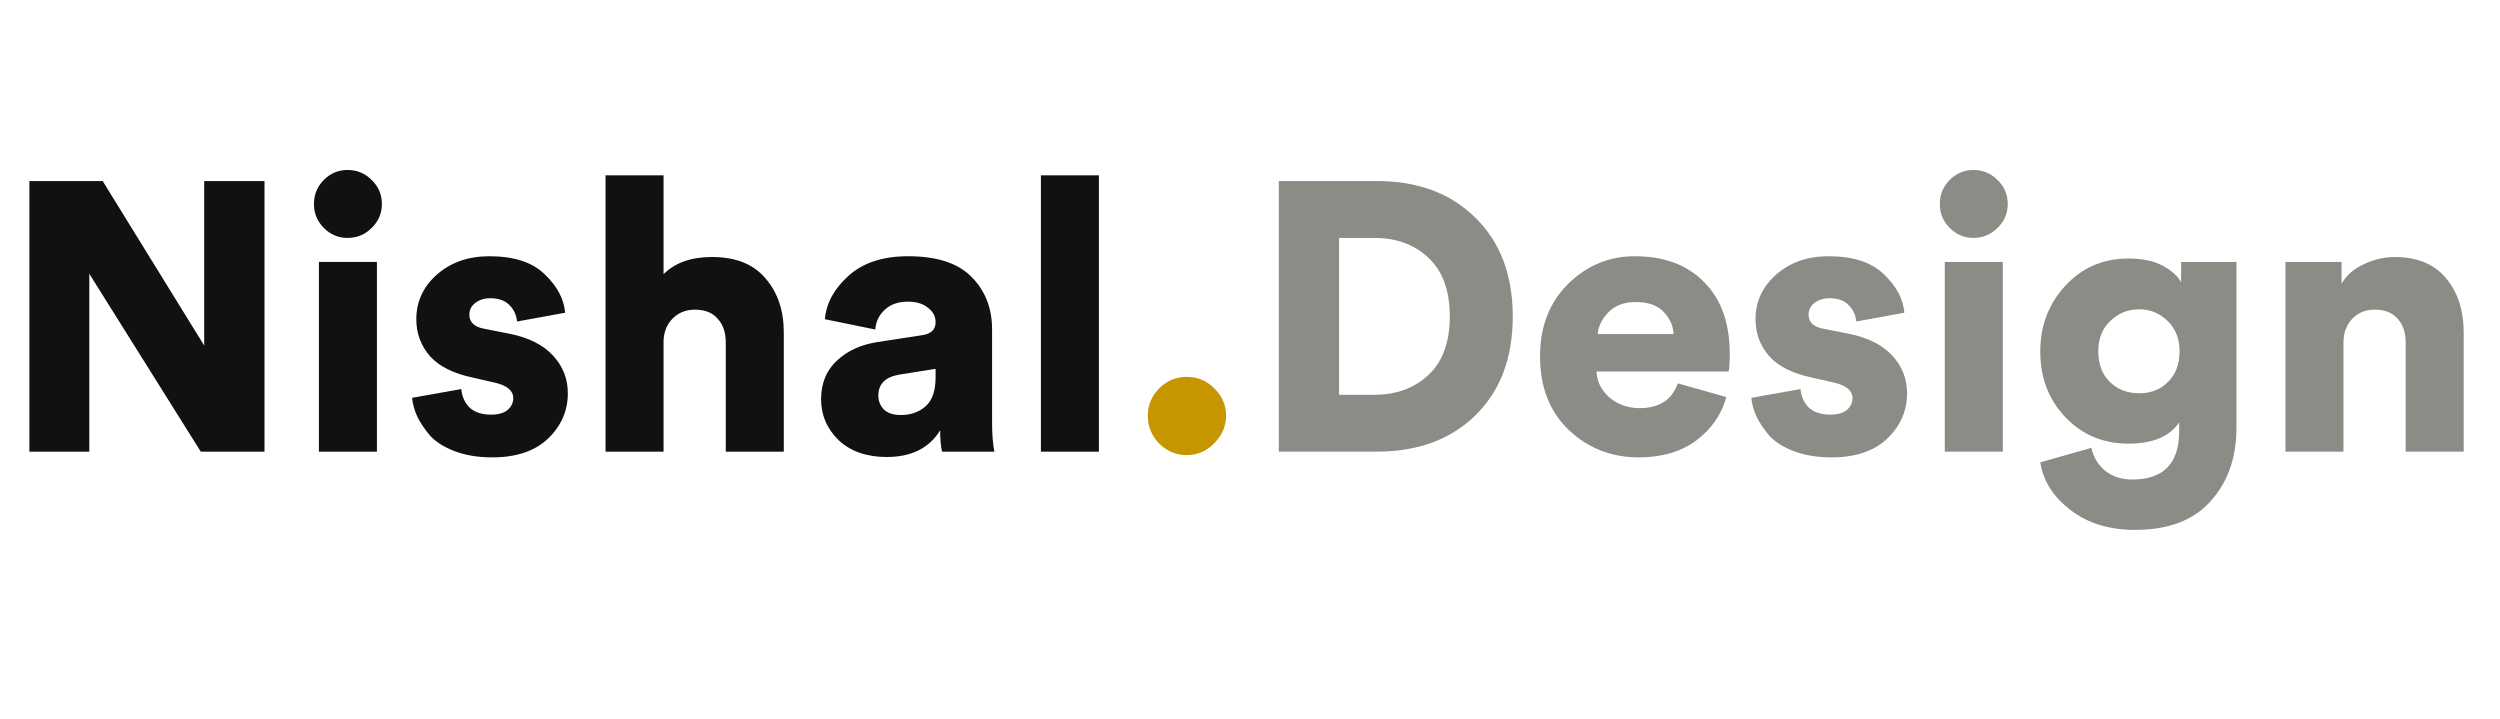
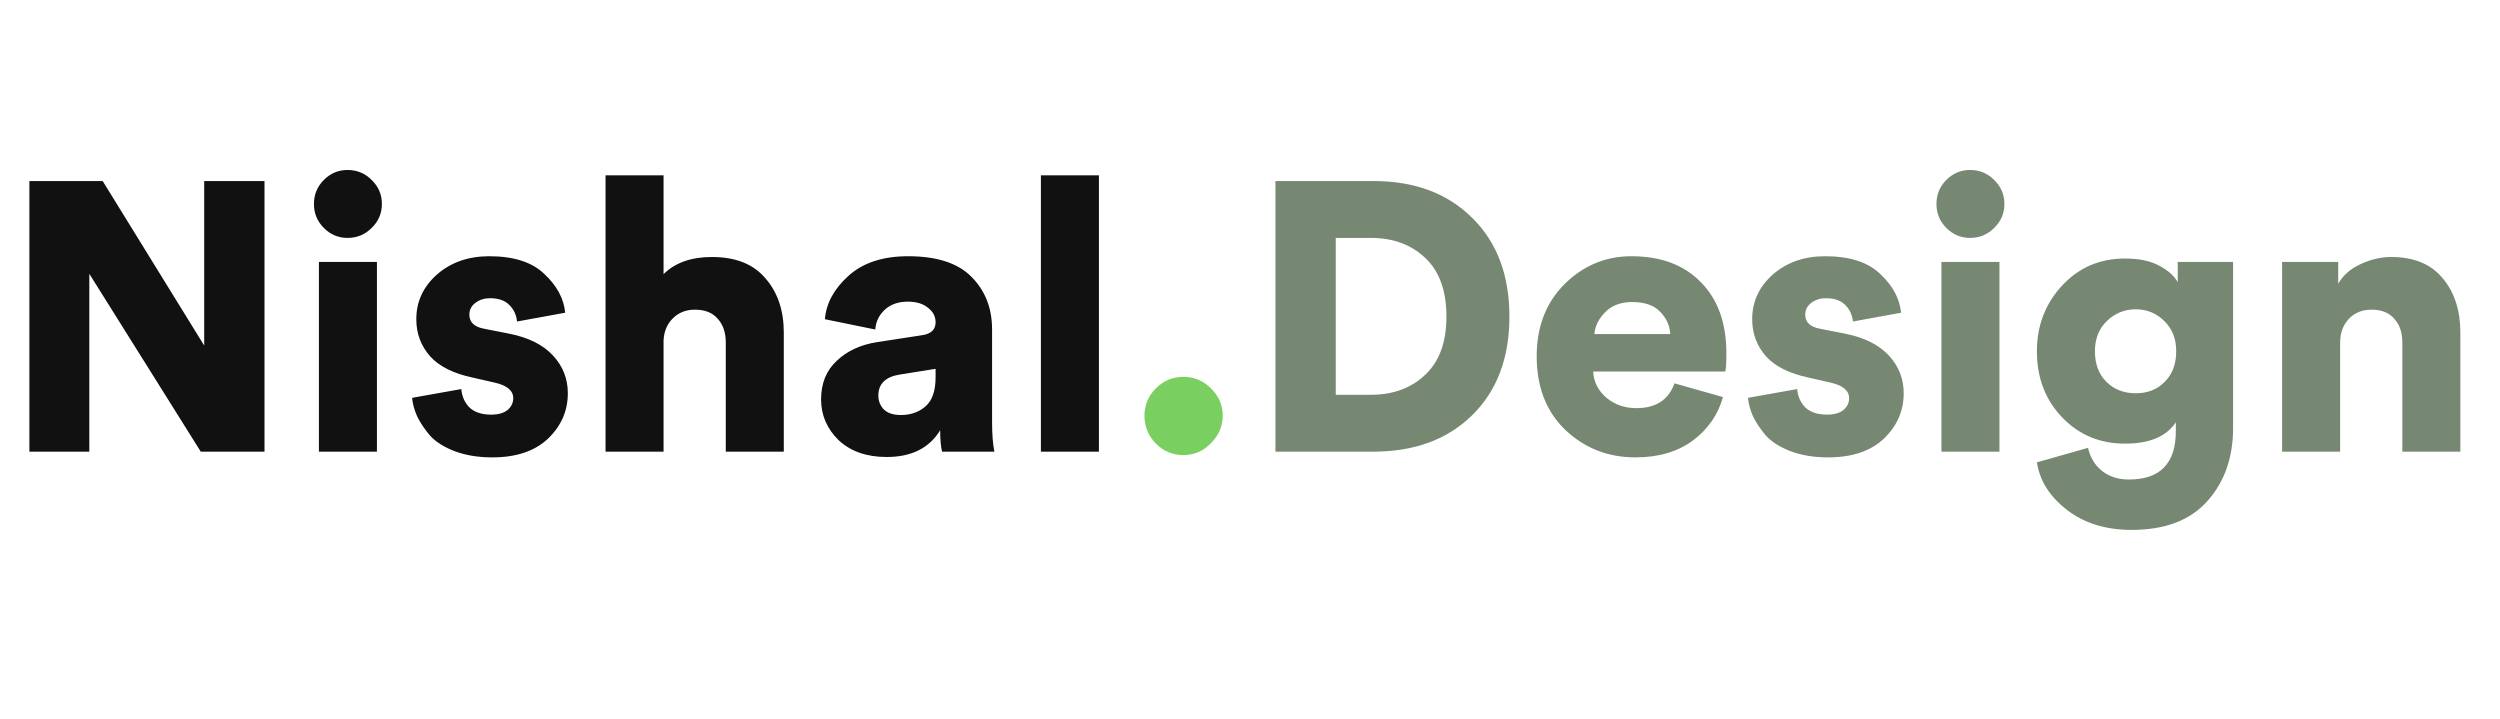
<svg xmlns="http://www.w3.org/2000/svg" width="393" height="113" viewBox="0 0 393 113" fill="none">
  <path d="M41.58 71H31.56L14.04 43.04V71H4.62V28.46H16.14L32.1 54.32V28.46H41.58V71ZM59.253 71H50.133V41.18H59.253V71ZM50.913 35.84C49.873 34.8 49.353 33.54 49.353 32.06C49.353 30.58 49.873 29.32 50.913 28.28C51.953 27.24 53.193 26.72 54.633 26.72C56.113 26.72 57.373 27.24 58.413 28.28C59.493 29.32 60.033 30.58 60.033 32.06C60.033 33.54 59.493 34.8 58.413 35.84C57.373 36.88 56.113 37.4 54.633 37.4C53.193 37.4 51.953 36.88 50.913 35.84ZM64.783 62.54L72.523 61.16C72.603 62.28 73.023 63.24 73.783 64.04C74.583 64.8 75.723 65.18 77.203 65.18C78.323 65.18 79.183 64.94 79.783 64.46C80.383 63.94 80.683 63.32 80.683 62.6C80.683 61.4 79.703 60.58 77.743 60.14L74.323 59.36C71.283 58.72 69.043 57.6 67.603 56C66.163 54.36 65.443 52.42 65.443 50.18C65.443 47.42 66.523 45.08 68.683 43.16C70.883 41.24 73.623 40.28 76.903 40.28C80.783 40.28 83.683 41.22 85.603 43.1C87.563 44.94 88.643 46.96 88.843 49.16L81.283 50.54C81.163 49.46 80.743 48.58 80.023 47.9C79.343 47.22 78.343 46.88 77.023 46.88C76.143 46.88 75.383 47.12 74.743 47.6C74.103 48.08 73.783 48.7 73.783 49.46C73.783 50.66 74.563 51.4 76.123 51.68L80.083 52.46C83.083 53.06 85.363 54.2 86.923 55.88C88.483 57.56 89.263 59.54 89.263 61.82C89.263 64.58 88.223 66.96 86.143 68.96C84.063 70.92 81.143 71.9 77.383 71.9C75.183 71.9 73.223 71.58 71.503 70.94C69.823 70.3 68.523 69.48 67.603 68.48C66.723 67.44 66.043 66.42 65.563 65.42C65.123 64.42 64.863 63.46 64.783 62.54ZM104.312 53.48V71H95.192V27.56H104.312V43.1C106.112 41.3 108.652 40.4 111.932 40.4C115.652 40.4 118.452 41.52 120.332 43.76C122.252 45.96 123.212 48.8 123.212 52.28V71H114.092V53.84C114.092 52.28 113.672 51.04 112.832 50.12C112.032 49.16 110.832 48.68 109.232 48.68C107.832 48.68 106.672 49.14 105.752 50.06C104.872 50.94 104.392 52.08 104.312 53.48ZM129.075 62.78C129.075 60.26 129.895 58.24 131.535 56.72C133.175 55.16 135.295 54.18 137.895 53.78L144.915 52.7C146.355 52.5 147.075 51.82 147.075 50.66C147.075 49.74 146.675 48.98 145.875 48.38C145.115 47.74 144.055 47.42 142.695 47.42C141.175 47.42 139.955 47.86 139.035 48.74C138.155 49.58 137.675 50.6 137.595 51.8L129.675 50.18C129.875 47.7 131.095 45.44 133.335 43.4C135.615 41.32 138.755 40.28 142.755 40.28C147.275 40.28 150.595 41.36 152.715 43.52C154.875 45.68 155.955 48.44 155.955 51.8V66.38C155.955 68.26 156.075 69.8 156.315 71H148.095C147.895 70.2 147.795 69.08 147.795 67.64C146.075 70.44 143.275 71.84 139.395 71.84C136.235 71.84 133.715 70.96 131.835 69.2C129.995 67.4 129.075 65.26 129.075 62.78ZM141.615 65.24C143.175 65.24 144.475 64.78 145.515 63.86C146.555 62.94 147.075 61.42 147.075 59.3V57.98L141.435 58.88C139.195 59.24 138.075 60.34 138.075 62.18C138.075 63.02 138.355 63.74 138.915 64.34C139.515 64.94 140.415 65.24 141.615 65.24ZM172.749 71H163.629V27.56H172.749V71Z" fill="#111111" />
-   <path d="M182.237 69.74C181.037 68.5 180.437 67.04 180.437 65.36C180.437 63.68 181.037 62.24 182.237 61.04C183.437 59.84 184.877 59.24 186.557 59.24C188.237 59.24 189.677 59.84 190.877 61.04C192.117 62.24 192.737 63.68 192.737 65.36C192.737 67 192.117 68.44 190.877 69.68C189.677 70.92 188.237 71.54 186.557 71.54C184.877 71.54 183.437 70.94 182.237 69.74Z" fill="#C79500" />
-   <path d="M210.506 62.06H216.026C219.506 62.06 222.346 61.02 224.546 58.94C226.786 56.86 227.906 53.8 227.906 49.76C227.906 45.68 226.786 42.6 224.546 40.52C222.346 38.44 219.506 37.4 216.026 37.4H210.506V62.06ZM216.386 71H201.026V28.46H216.446C222.886 28.46 228.046 30.38 231.926 34.22C235.846 38.06 237.806 43.24 237.806 49.76C237.806 56.28 235.846 61.46 231.926 65.3C228.046 69.1 222.866 71 216.386 71ZM251.154 52.52H263.094C263.014 51.16 262.474 49.98 261.474 48.98C260.514 47.98 259.054 47.48 257.094 47.48C255.334 47.48 253.934 48 252.894 49.04C251.854 50.08 251.274 51.24 251.154 52.52ZM263.754 60.26L271.374 62.42C270.614 65.18 269.034 67.46 266.634 69.26C264.234 71.02 261.234 71.9 257.634 71.9C253.314 71.9 249.634 70.46 246.594 67.58C243.594 64.7 242.094 60.84 242.094 56C242.094 51.36 243.554 47.58 246.474 44.66C249.434 41.74 252.934 40.28 256.974 40.28C261.614 40.28 265.254 41.64 267.894 44.36C270.574 47.04 271.914 50.78 271.914 55.58C271.914 57.1 271.854 58.04 271.734 58.4H250.974C251.054 60.04 251.754 61.42 253.074 62.54C254.394 63.62 255.954 64.16 257.754 64.16C260.834 64.16 262.834 62.86 263.754 60.26ZM275.31 62.54L283.05 61.16C283.13 62.28 283.55 63.24 284.31 64.04C285.11 64.8 286.25 65.18 287.73 65.18C288.85 65.18 289.71 64.94 290.31 64.46C290.91 63.94 291.21 63.32 291.21 62.6C291.21 61.4 290.23 60.58 288.27 60.14L284.85 59.36C281.81 58.72 279.57 57.6 278.13 56C276.69 54.36 275.97 52.42 275.97 50.18C275.97 47.42 277.05 45.08 279.21 43.16C281.41 41.24 284.15 40.28 287.43 40.28C291.31 40.28 294.21 41.22 296.13 43.1C298.09 44.94 299.17 46.96 299.37 49.16L291.81 50.54C291.69 49.46 291.27 48.58 290.55 47.9C289.87 47.22 288.87 46.88 287.55 46.88C286.67 46.88 285.91 47.12 285.27 47.6C284.63 48.08 284.31 48.7 284.31 49.46C284.31 50.66 285.09 51.4 286.65 51.68L290.61 52.46C293.61 53.06 295.89 54.2 297.45 55.88C299.01 57.56 299.79 59.54 299.79 61.82C299.79 64.58 298.75 66.96 296.67 68.96C294.59 70.92 291.67 71.9 287.91 71.9C285.71 71.9 283.75 71.58 282.03 70.94C280.35 70.3 279.05 69.48 278.13 68.48C277.25 67.44 276.57 66.42 276.09 65.42C275.65 64.42 275.39 63.46 275.31 62.54ZM314.839 71H305.719V41.18H314.839V71ZM306.499 35.84C305.459 34.8 304.939 33.54 304.939 32.06C304.939 30.58 305.459 29.32 306.499 28.28C307.539 27.24 308.779 26.72 310.219 26.72C311.699 26.72 312.959 27.24 313.999 28.28C315.079 29.32 315.619 30.58 315.619 32.06C315.619 33.54 315.079 34.8 313.999 35.84C312.959 36.88 311.699 37.4 310.219 37.4C308.779 37.4 307.539 36.88 306.499 35.84ZM320.729 72.68L328.769 70.4C329.089 71.88 329.809 73.08 330.929 74C332.089 74.92 333.509 75.38 335.189 75.38C340.109 75.38 342.569 72.84 342.569 67.76V66.38C341.089 68.62 338.429 69.74 334.589 69.74C330.629 69.74 327.329 68.36 324.689 65.6C322.049 62.84 320.729 59.38 320.729 55.22C320.729 51.22 322.029 47.8 324.629 44.96C327.269 42.08 330.589 40.64 334.589 40.64C336.789 40.64 338.589 41.02 339.989 41.78C341.389 42.54 342.349 43.4 342.869 44.36V41.18H351.569V67.28C351.569 71.92 350.229 75.74 347.549 78.74C344.869 81.78 340.889 83.3 335.609 83.3C331.529 83.3 328.129 82.24 325.409 80.12C322.729 78.04 321.169 75.56 320.729 72.68ZM331.649 60.02C332.849 61.22 334.389 61.82 336.269 61.82C338.149 61.82 339.669 61.22 340.829 60.02C342.029 58.82 342.629 57.22 342.629 55.22C342.629 53.26 342.009 51.68 340.769 50.48C339.529 49.24 338.029 48.62 336.269 48.62C334.509 48.62 332.989 49.24 331.709 50.48C330.469 51.68 329.849 53.26 329.849 55.22C329.849 57.22 330.449 58.82 331.649 60.02ZM368.394 53.9V71H359.274V41.18H368.094V44.6C368.854 43.28 370.014 42.26 371.574 41.54C373.174 40.78 374.794 40.4 376.434 40.4C379.994 40.4 382.694 41.52 384.534 43.76C386.374 45.96 387.294 48.8 387.294 52.28V71H378.174V53.84C378.174 52.28 377.754 51.04 376.914 50.12C376.114 49.16 374.914 48.68 373.314 48.68C371.834 48.68 370.634 49.18 369.714 50.18C368.834 51.14 368.394 52.38 368.394 53.9Z" fill="#8C8C86" />
+   <path d="M181.71 69.74C180.51 68.5 179.91 67.04 179.91 65.36C179.91 63.68 180.51 62.24 181.71 61.04C182.91 59.84 184.35 59.24 186.03 59.24C187.71 59.24 189.15 59.84 190.35 61.04C191.59 62.24 192.21 63.68 192.21 65.36C192.21 67 191.59 68.44 190.35 69.68C189.15 70.92 187.71 71.54 186.03 71.54C184.35 71.54 182.91 70.94 181.71 69.74Z" fill="#7ACF61" />
+   <path d="M209.979 62.06H215.499C218.979 62.06 221.819 61.02 224.019 58.94C226.259 56.86 227.379 53.8 227.379 49.76C227.379 45.68 226.259 42.6 224.019 40.52C221.819 38.44 218.979 37.4 215.499 37.4H209.979V62.06ZM215.859 71H200.499V28.46H215.919C222.359 28.46 227.519 30.38 231.399 34.22C235.319 38.06 237.279 43.24 237.279 49.76C237.279 56.28 235.319 61.46 231.399 65.3C227.519 69.1 222.339 71 215.859 71ZM250.627 52.52H262.567C262.487 51.16 261.947 49.98 260.947 48.98C259.987 47.98 258.527 47.48 256.567 47.48C254.807 47.48 253.407 48 252.367 49.04C251.327 50.08 250.747 51.24 250.627 52.52ZM263.227 60.26L270.847 62.42C270.087 65.18 268.507 67.46 266.107 69.26C263.707 71.02 260.707 71.9 257.107 71.9C252.787 71.9 249.107 70.46 246.067 67.58C243.067 64.7 241.567 60.84 241.567 56C241.567 51.36 243.027 47.58 245.947 44.66C248.907 41.74 252.407 40.28 256.447 40.28C261.087 40.28 264.727 41.64 267.367 44.36C270.047 47.04 271.387 50.78 271.387 55.58C271.387 57.1 271.327 58.04 271.207 58.4H250.447C250.527 60.04 251.227 61.42 252.547 62.54C253.867 63.62 255.427 64.16 257.227 64.16C260.307 64.16 262.307 62.86 263.227 60.26ZM274.783 62.54L282.523 61.16C282.603 62.28 283.023 63.24 283.783 64.04C284.583 64.8 285.723 65.18 287.203 65.18C288.323 65.18 289.183 64.94 289.783 64.46C290.383 63.94 290.683 63.32 290.683 62.6C290.683 61.4 289.703 60.58 287.743 60.14L284.323 59.36C281.283 58.72 279.043 57.6 277.603 56C276.163 54.36 275.443 52.42 275.443 50.18C275.443 47.42 276.523 45.08 278.683 43.16C280.883 41.24 283.623 40.28 286.903 40.28C290.783 40.28 293.683 41.22 295.603 43.1C297.563 44.94 298.643 46.96 298.843 49.16L291.283 50.54C291.163 49.46 290.743 48.58 290.023 47.9C289.343 47.22 288.343 46.88 287.023 46.88C286.143 46.88 285.383 47.12 284.743 47.6C284.103 48.08 283.783 48.7 283.783 49.46C283.783 50.66 284.563 51.4 286.123 51.68L290.083 52.46C293.083 53.06 295.363 54.2 296.923 55.88C298.483 57.56 299.263 59.54 299.263 61.82C299.263 64.58 298.223 66.96 296.143 68.96C294.063 70.92 291.143 71.9 287.383 71.9C285.183 71.9 283.223 71.58 281.503 70.94C279.823 70.3 278.523 69.48 277.603 68.48C276.723 67.44 276.043 66.42 275.563 65.42C275.123 64.42 274.863 63.46 274.783 62.54ZM314.312 71H305.192V41.18H314.312V71ZM305.972 35.84C304.932 34.8 304.412 33.54 304.412 32.06C304.412 30.58 304.932 29.32 305.972 28.28C307.012 27.24 308.252 26.72 309.692 26.72C311.172 26.72 312.432 27.24 313.472 28.28C314.552 29.32 315.092 30.58 315.092 32.06C315.092 33.54 314.552 34.8 313.472 35.84C312.432 36.88 311.172 37.4 309.692 37.4C308.252 37.4 307.012 36.88 305.972 35.84ZM320.201 72.68L328.241 70.4C328.561 71.88 329.281 73.08 330.401 74C331.561 74.92 332.981 75.38 334.661 75.38C339.581 75.38 342.041 72.84 342.041 67.76V66.38C340.561 68.62 337.901 69.74 334.061 69.74C330.101 69.74 326.801 68.36 324.161 65.6C321.521 62.84 320.201 59.38 320.201 55.22C320.201 51.22 321.501 47.8 324.101 44.96C326.741 42.08 330.061 40.64 334.061 40.64C336.261 40.64 338.061 41.02 339.461 41.78C340.861 42.54 341.821 43.4 342.341 44.36V41.18H351.041V67.28C351.041 71.92 349.701 75.74 347.021 78.74C344.341 81.78 340.361 83.3 335.081 83.3C331.001 83.3 327.601 82.24 324.881 80.12C322.201 78.04 320.641 75.56 320.201 72.68ZM331.121 60.02C332.321 61.22 333.861 61.82 335.741 61.82C337.621 61.82 339.141 61.22 340.301 60.02C341.501 58.82 342.101 57.22 342.101 55.22C342.101 53.26 341.481 51.68 340.241 50.48C339.001 49.24 337.501 48.62 335.741 48.62C333.981 48.62 332.461 49.24 331.181 50.48C329.941 51.68 329.321 53.26 329.321 55.22C329.321 57.22 329.921 58.82 331.121 60.02ZM367.867 53.9V71H358.747V41.18H367.567V44.6C368.327 43.28 369.487 42.26 371.047 41.54C372.647 40.78 374.267 40.4 375.907 40.4C379.467 40.4 382.167 41.52 384.007 43.76C385.847 45.96 386.767 48.8 386.767 52.28V71H377.647V53.84C377.647 52.28 377.227 51.04 376.387 50.12C375.587 49.16 374.387 48.68 372.787 48.68C371.307 48.68 370.107 49.18 369.187 50.18C368.307 51.14 367.867 52.38 367.867 53.9Z" fill="#768772" />
</svg>
